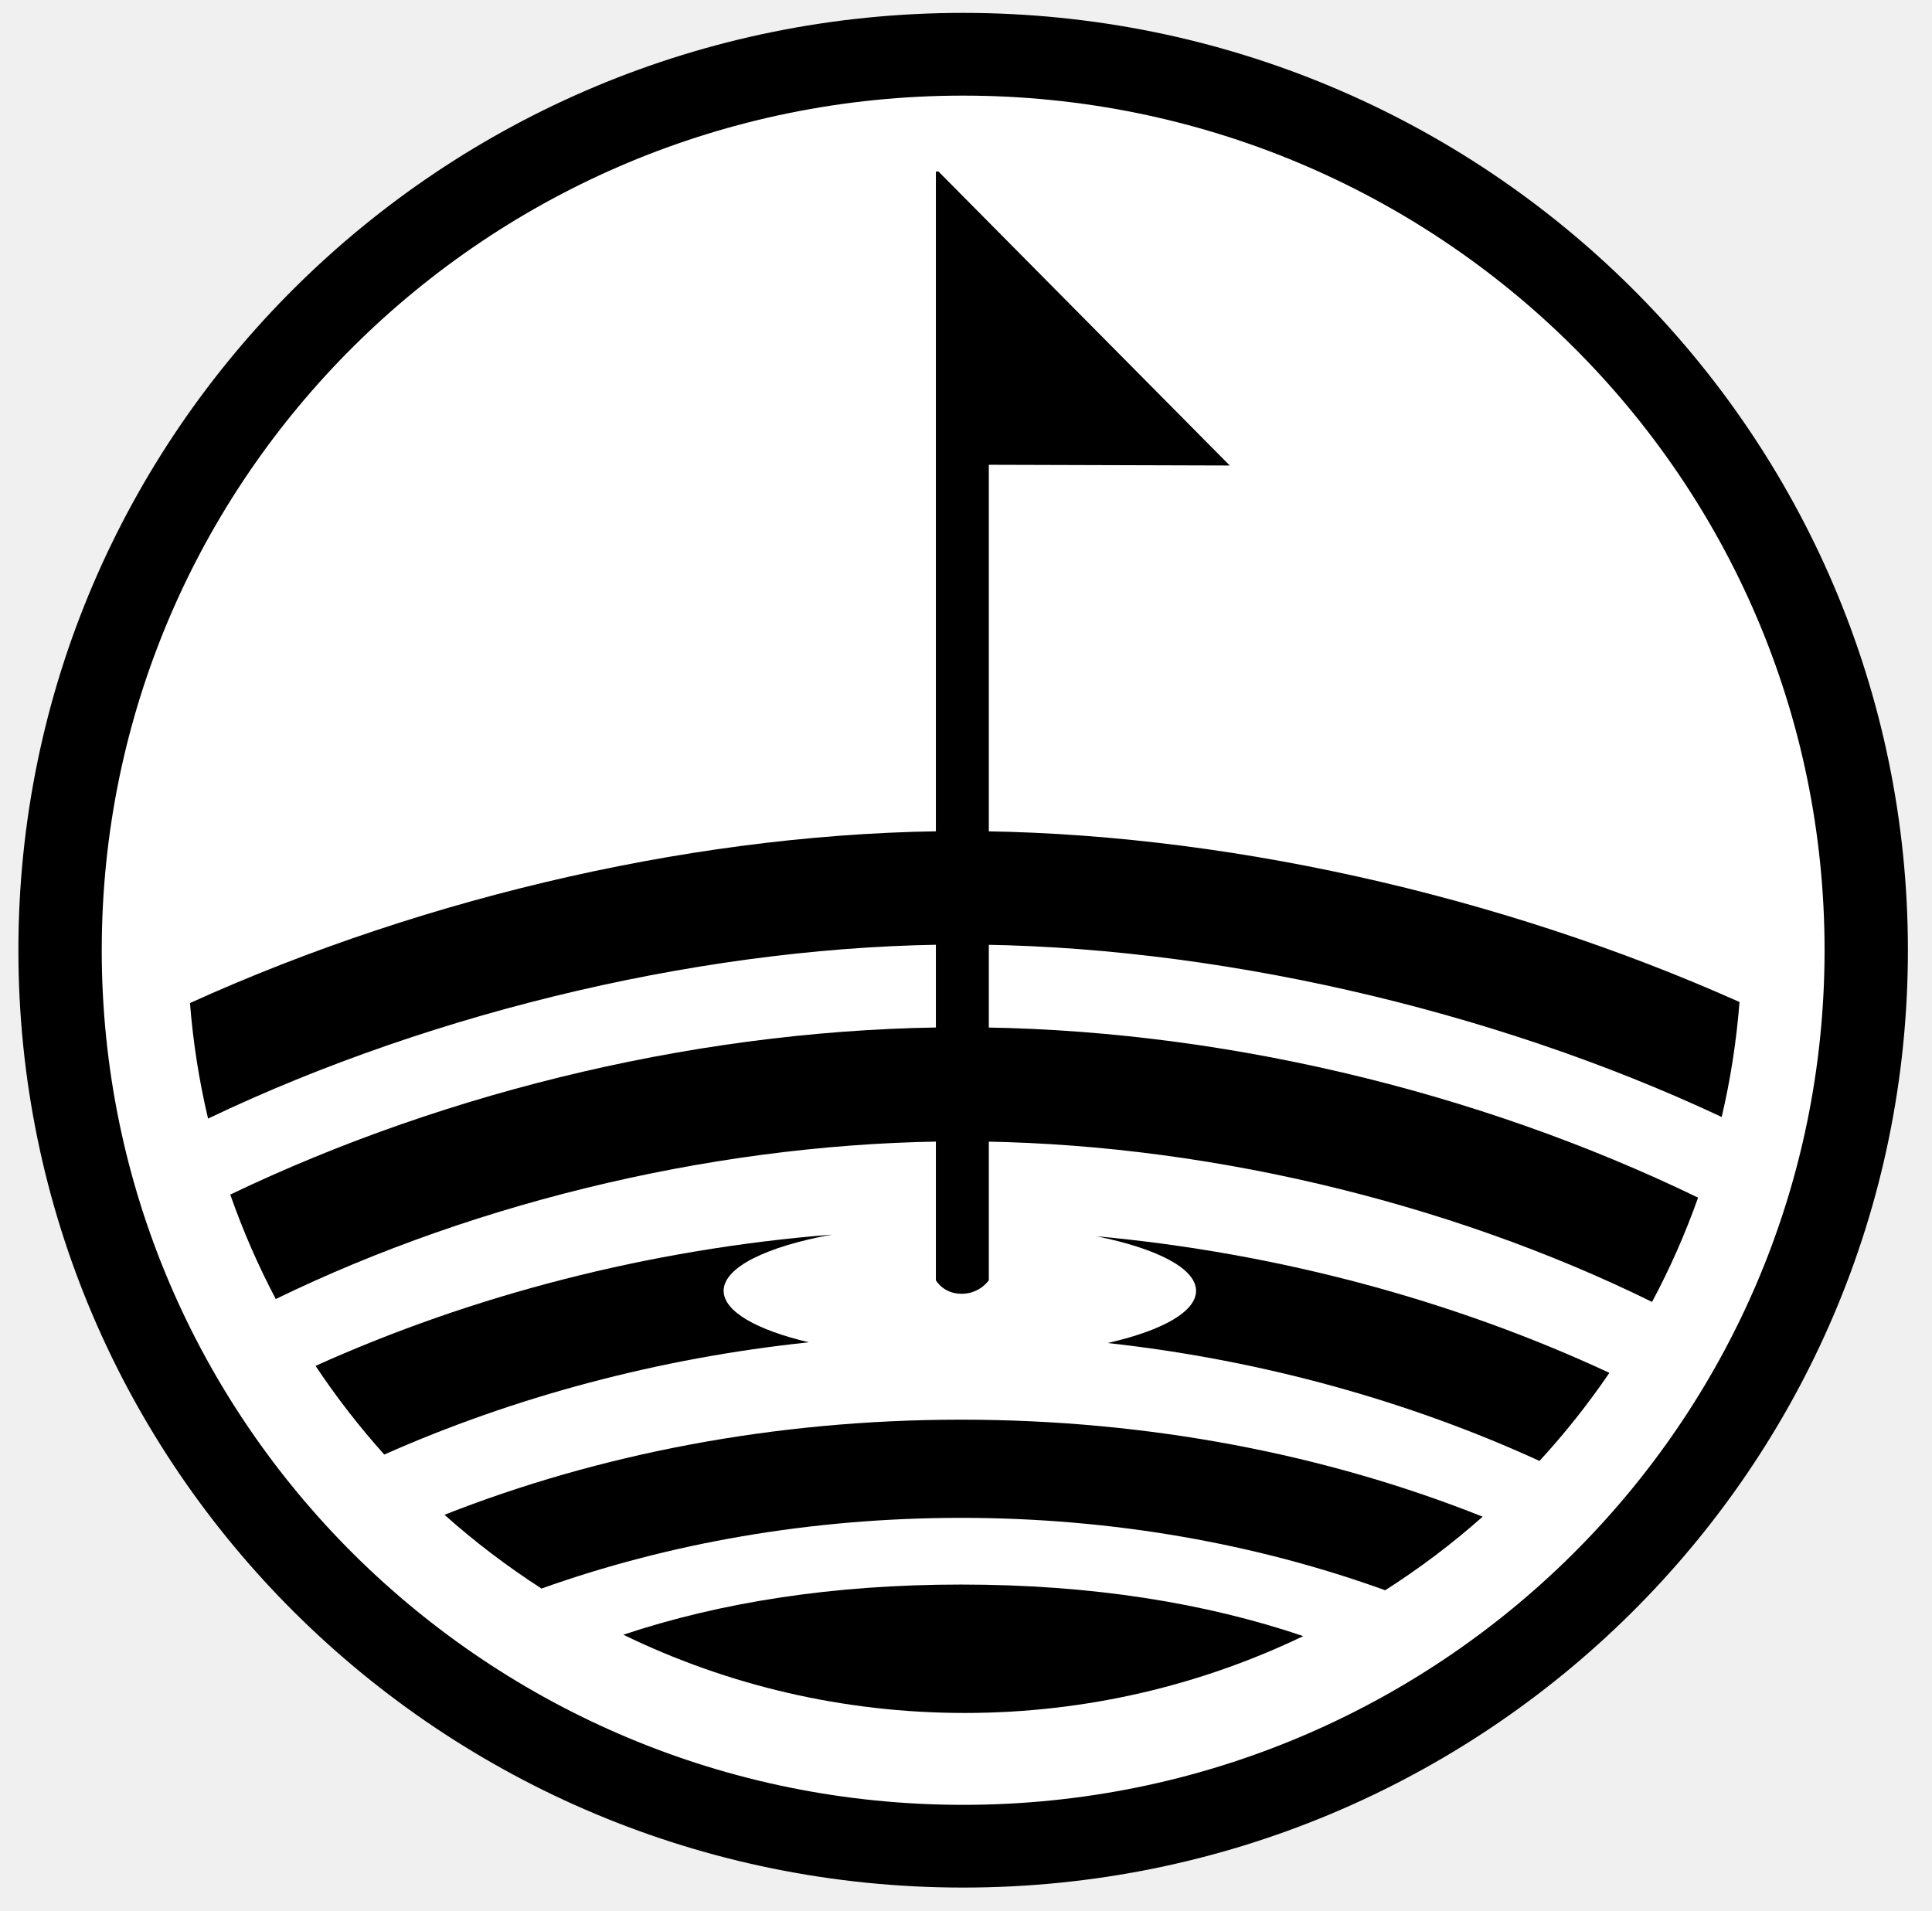
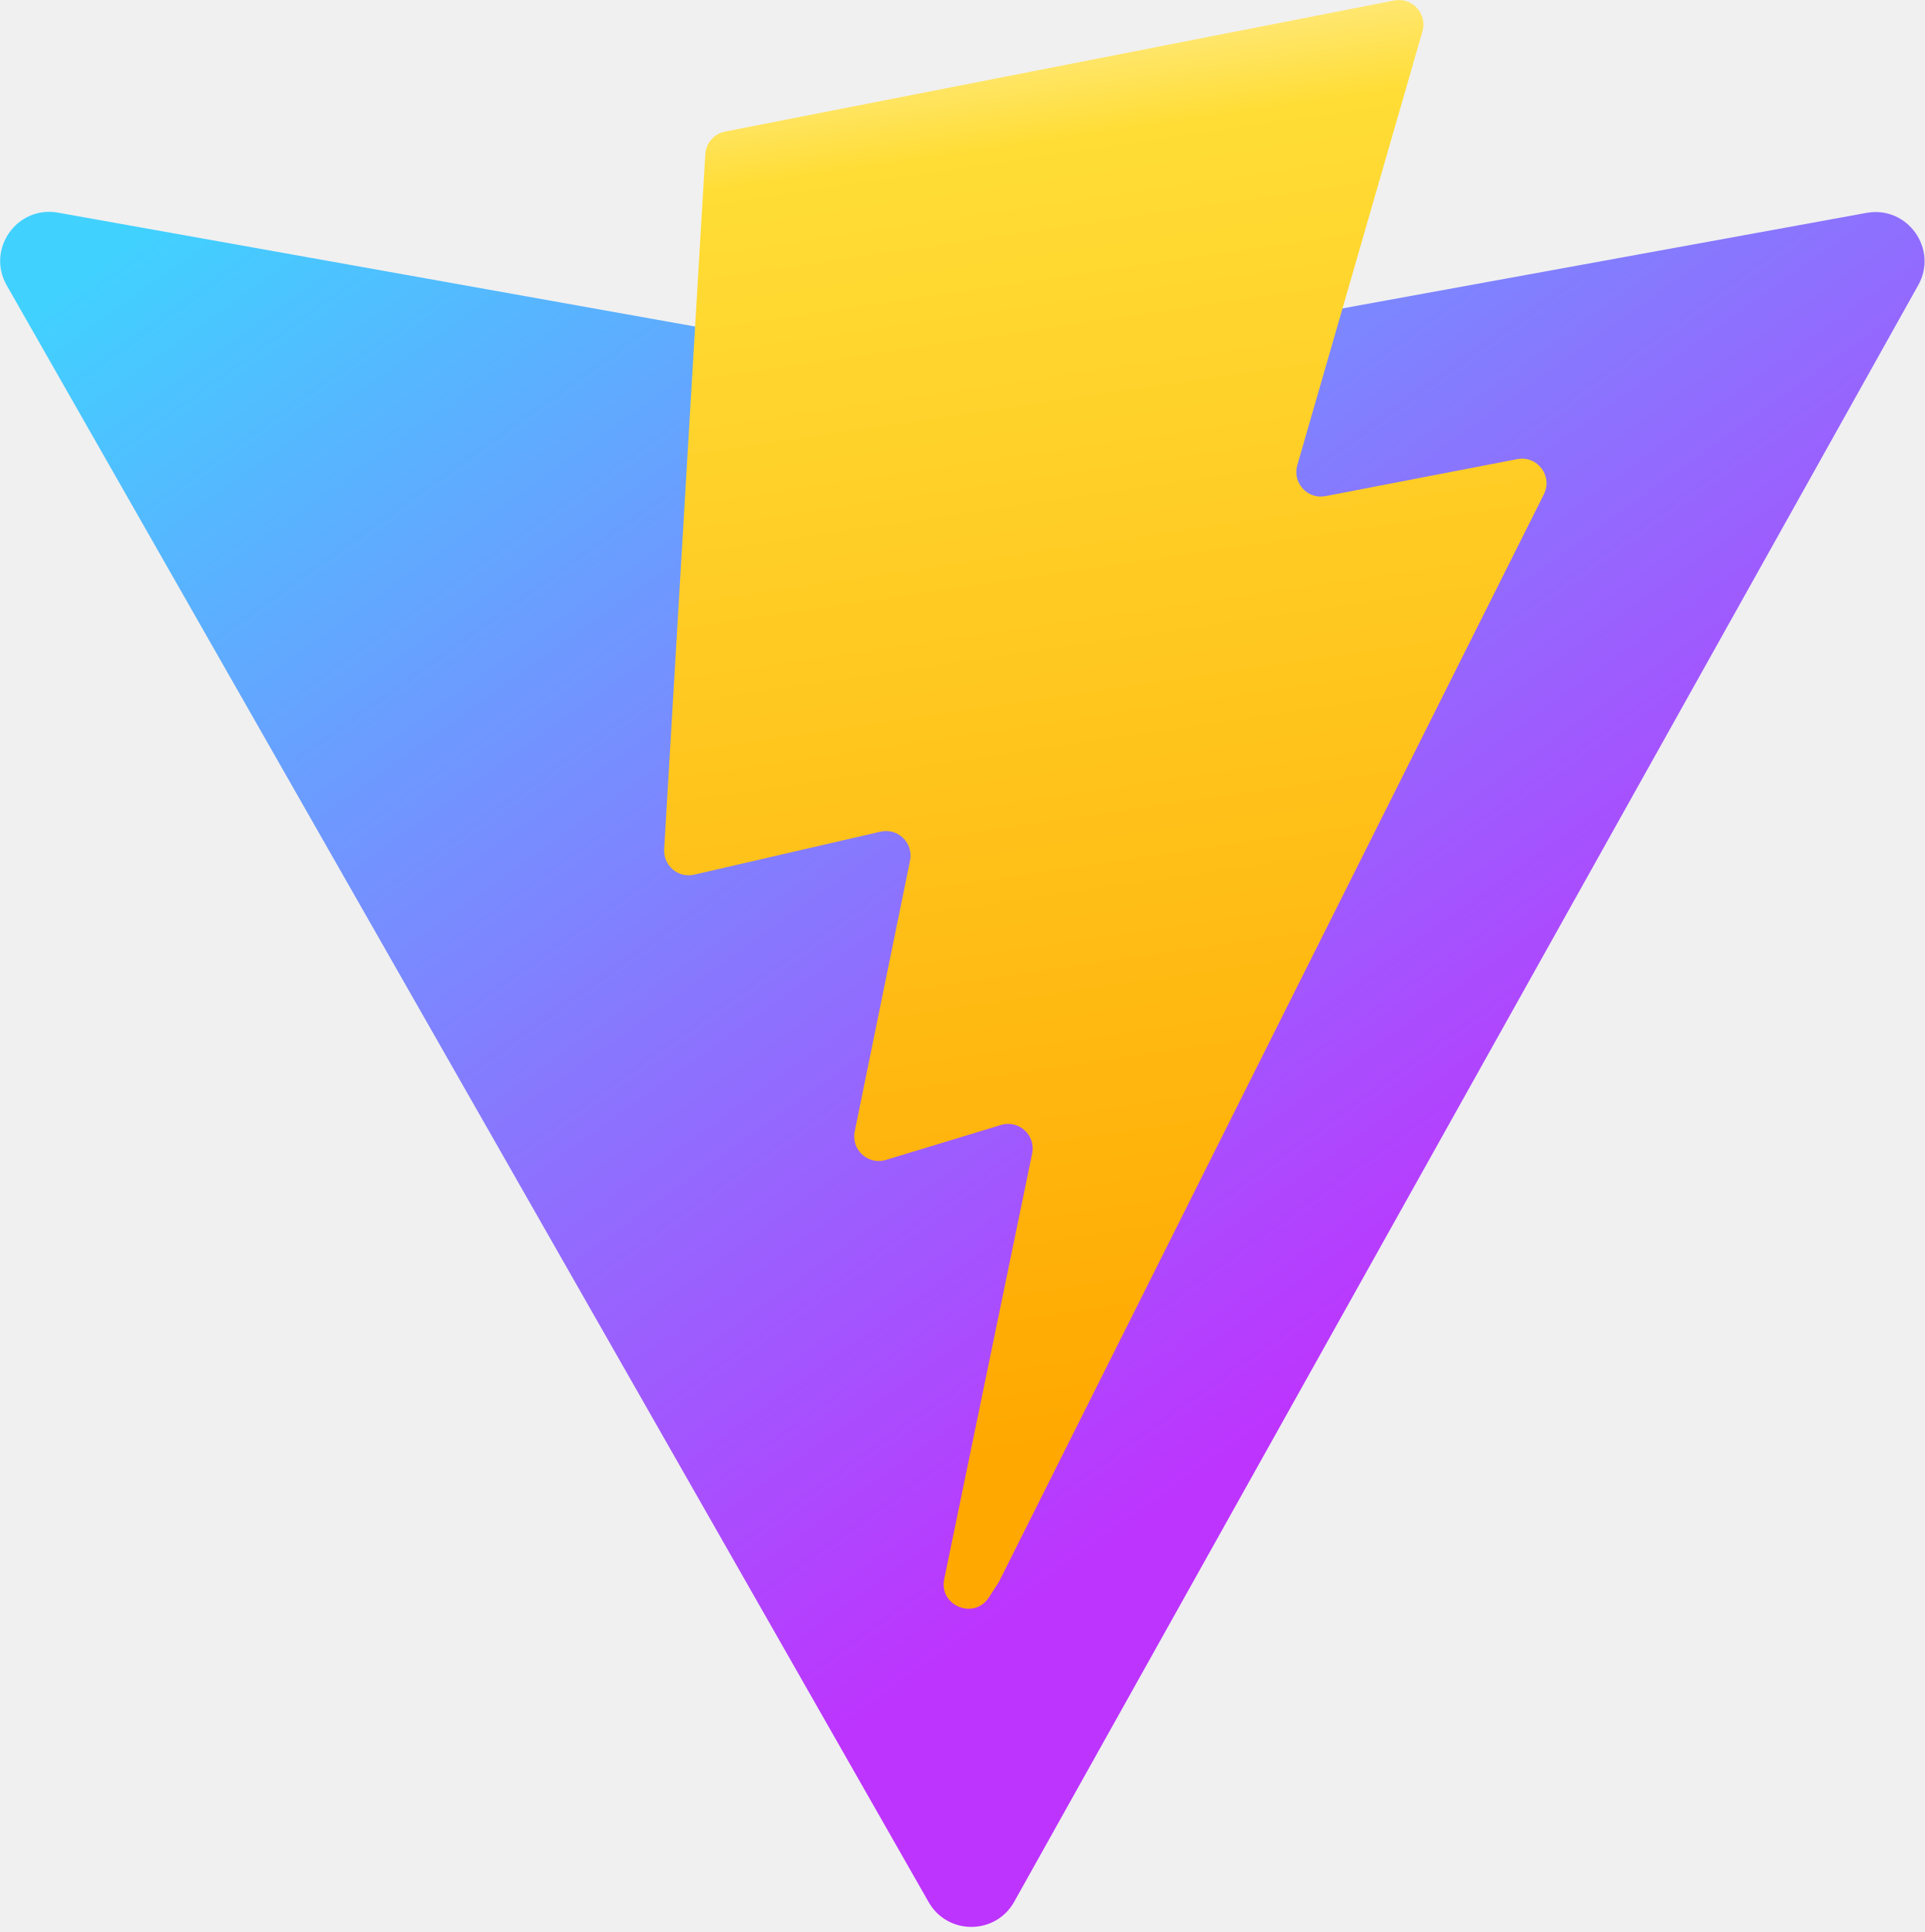
- <svg xmlns="http://www.w3.org/2000/svg" width="91" height="90" viewBox="0 0 91 90" fill="none" version="1.1" id="svg23" xml:space="preserve">
-   <defs id="defs27" />
-   <mask id="mask0_484_770" style="mask-type:alpha" maskUnits="userSpaceOnUse" x="0" y="0" width="91" height="90">
-     <rect x="0.254" width="90.422" height="89.714" fill="#D9D9D9" id="rect2" />
-   </mask>
-   <ellipse style="fill:#ffffff;fill-opacity:1;stroke-width:0.977" id="path251" cx="45.52" cy="44.382" rx="42.547" ry="42.547" />
-   <g mask="url(#mask0_484_770)" id="g21" transform="matrix(1.135728,0,0,1.135728,-6.268525,-6.185453)">
-     <path d="m 45.463,5.981 c -21.64,0 -39.181,17.404 -39.181,38.876 0,21.472 17.541,38.877 39.181,38.877 21.64,0 39.182,-17.404 39.182,-38.877 0,-21.471 -17.542,-38.876 -39.182,-38.876 z m 0,74.322 c -19.731,0 -35.724,-15.87 -35.724,-35.446 0,-19.576 15.992,-35.445 35.724,-35.445 19.731,0 35.726,15.869 35.726,35.445 0,19.576 -15.995,35.446 -35.726,35.446 z" fill="#000000" id="path5" />
-     <path d="M 59.57,73.305 C 55.51,71.93 50.799,71.166 45.377,71.166 c -5.34,0 -9.988,0.742 -14.007,2.081 4.276,2.078 9.078,3.245 14.159,3.245 5.034,0 9.795,-1.149 14.041,-3.188 z" fill="#000000" id="path7" />
-     <path d="m 27.976,71.332 c 5.259,-1.876 11.164,-2.932 17.401,-2.932 6.312,0 12.281,1.084 17.59,3.003 1.428,-0.913 2.78,-1.931 4.042,-3.051 -6.436,-2.567 -13.802,-4.024 -21.632,-4.024 -7.748,0 -15.037,1.43 -21.423,3.944 1.256,1.124 2.602,2.143 4.023,3.06 z" fill="#000000" id="path9" />
-     <path d="m 45.377,48.053 c -10.43,0 -21.232,2.589 -30.308,6.939 0.525,1.498 1.156,2.944 1.887,4.332 8.443,-4.109 18.7,-6.539 28.421,-6.539 9.815,0 20.17,2.48 28.657,6.659 0.74,-1.384 1.378,-2.828 1.909,-4.325 C 66.811,50.693 55.906,48.053 45.377,48.053 Z" fill="#000000" id="path11" />
-     <path d="m 35.53,58.983 c 0,-0.978 1.79,-1.839 4.491,-2.331 -7.584,0.603 -14.943,2.525 -21.416,5.445 0.863,1.294 1.815,2.523 2.851,3.678 5.357,-2.381 11.394,-4.005 17.609,-4.656 -2.158,-0.51 -3.534,-1.277 -3.534,-2.137 z" fill="#000000" id="path13" />
-     <path d="m 50.993,56.721 c 2.495,0.504 4.13,1.329 4.13,2.262 0,0.878 -1.433,1.658 -3.668,2.166 6.346,0.694 12.486,2.405 17.911,4.89 1.052,-1.143 2.021,-2.366 2.899,-3.653 C 65.86,59.405 58.552,57.413 50.993,56.721 Z" fill="#000000" id="path15" />
-     <path d="m 13.398,47.048 c 0.129,1.637 0.382,3.235 0.75,4.792 9.45,-4.516 20.995,-7.219 31.229,-7.219 10.297,0 21.987,2.662 31.545,7.153 0.364,-1.55 0.613,-3.143 0.739,-4.769 -9.95,-4.447 -21.638,-7.089 -32.284,-7.089 -10.582,-8e-4 -22.136,2.669 -31.979,7.132 z" fill="#000000" id="path17" />
-     <path d="m 46.528,58.546 c 0,0 -0.373,0.561 -1.13,0.561 -0.757,0 -1.065,-0.561 -1.065,-0.561 V 12.56 h 0.108 L 56.52,24.753 46.528,24.723 Z" fill="#000000" id="path19" />
-   </g>
+ <svg xmlns="http://www.w3.org/2000/svg" aria-hidden="true" role="img" class="iconify iconify--logos" width="31.88" height="32" preserveAspectRatio="xMidYMid meet" viewBox="0 0 256 257">
+   <defs>
+     <linearGradient id="IconifyId1813088fe1fbc01fb466" x1="-.828%" x2="57.636%" y1="7.652%" y2="78.411%">
+       <stop offset="0%" stop-color="#41D1FF" />
+       <stop offset="100%" stop-color="#BD34FE" />
+     </linearGradient>
+     <linearGradient id="IconifyId1813088fe1fbc01fb467" x1="43.376%" x2="50.316%" y1="2.242%" y2="89.03%">
+       <stop offset="0%" stop-color="#FFEA83" />
+       <stop offset="8.333%" stop-color="#FFDD35" />
+       <stop offset="100%" stop-color="#FFA800" />
+     </linearGradient>
+   </defs>
+   <path fill="url(#IconifyId1813088fe1fbc01fb466)" d="M255.153 37.938L134.897 252.976c-2.483 4.44-8.862 4.466-11.382.048L.875 37.958c-2.746-4.814 1.371-10.646 6.827-9.67l120.385 21.517a6.537 6.537 0 0 0 2.322-.004l117.867-21.483c5.438-.991 9.574 4.796 6.877 9.62Z" />
+   <path fill="url(#IconifyId1813088fe1fbc01fb467)" d="M185.432.063L96.44 17.501a3.268 3.268 0 0 0-2.634 3.014l-5.474 92.456a3.268 3.268 0 0 0 3.997 3.378l24.777-5.718c2.318-.535 4.413 1.507 3.936 3.838l-7.361 36.047c-.495 2.426 1.782 4.5 4.151 3.78l15.304-4.649c2.372-.72 4.652 1.36 4.15 3.788l-11.698 56.621c-.732 3.542 3.979 5.473 5.943 2.437l1.313-2.028l72.516-144.72c1.215-2.423-.88-5.186-3.54-4.672l-25.505 4.922c-2.396.462-4.435-1.77-3.759-4.114l16.646-57.705c.677-2.35-1.37-4.583-3.769-4.113Z" />
</svg>
